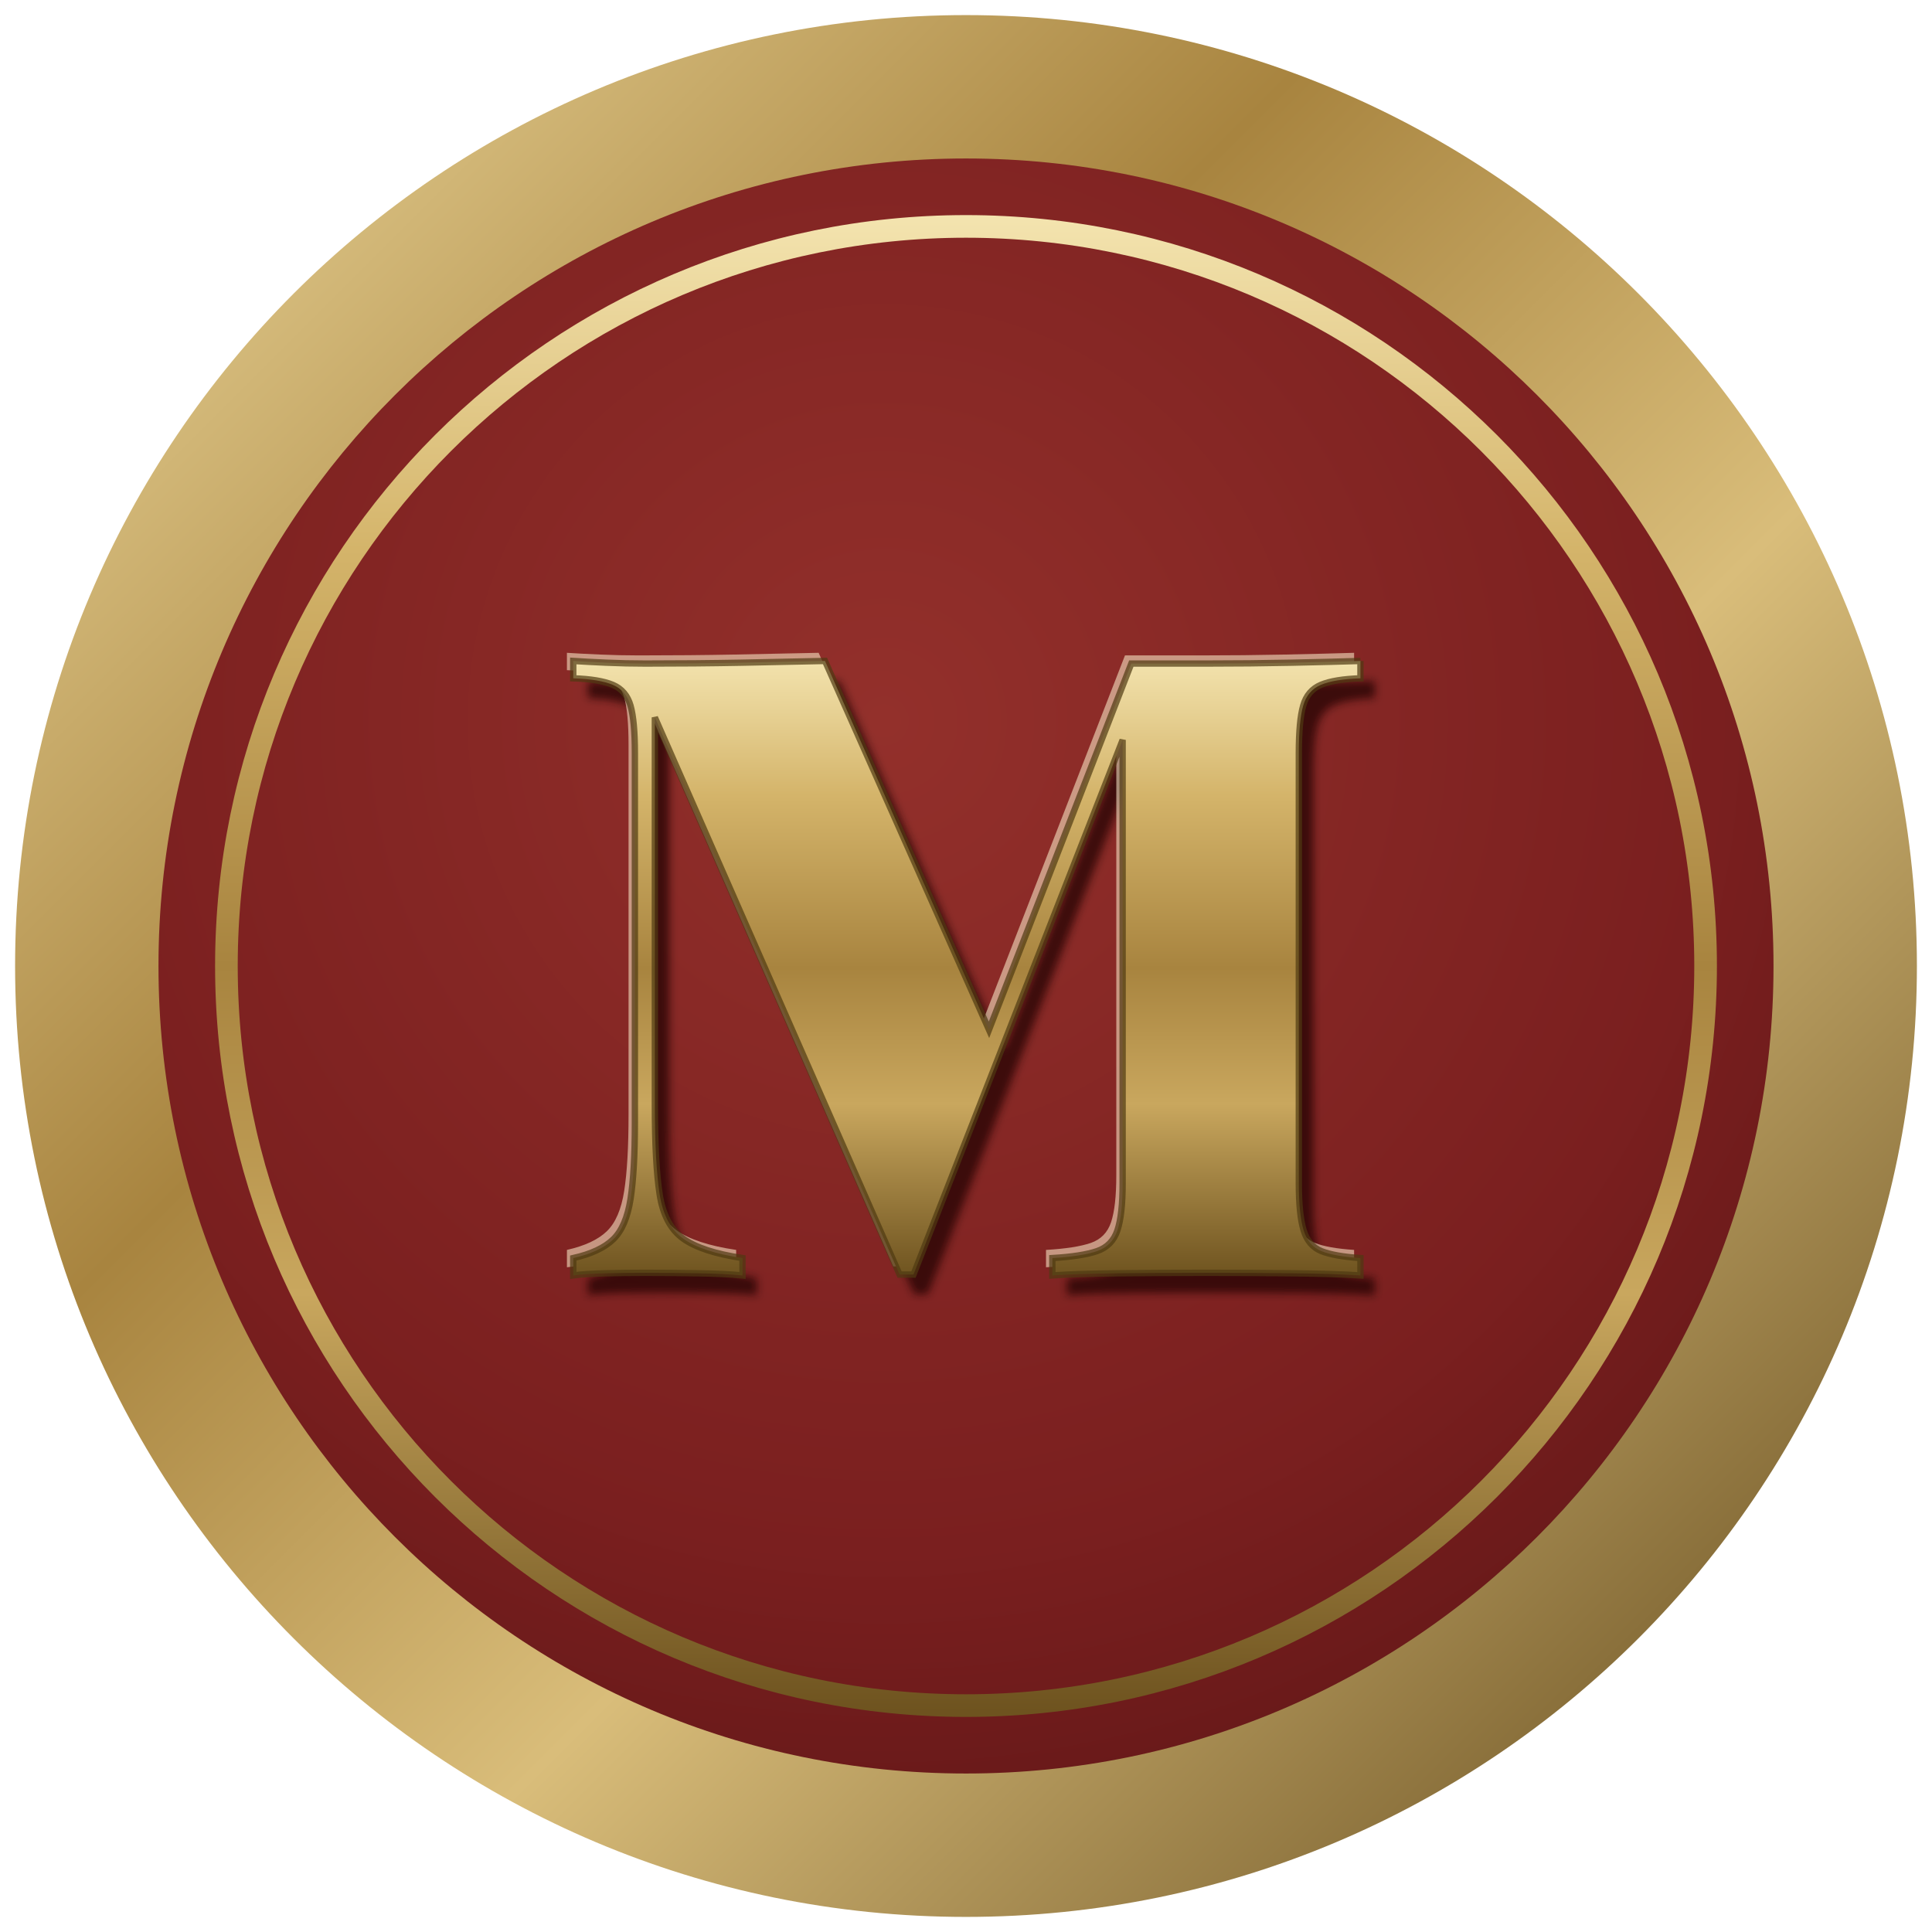
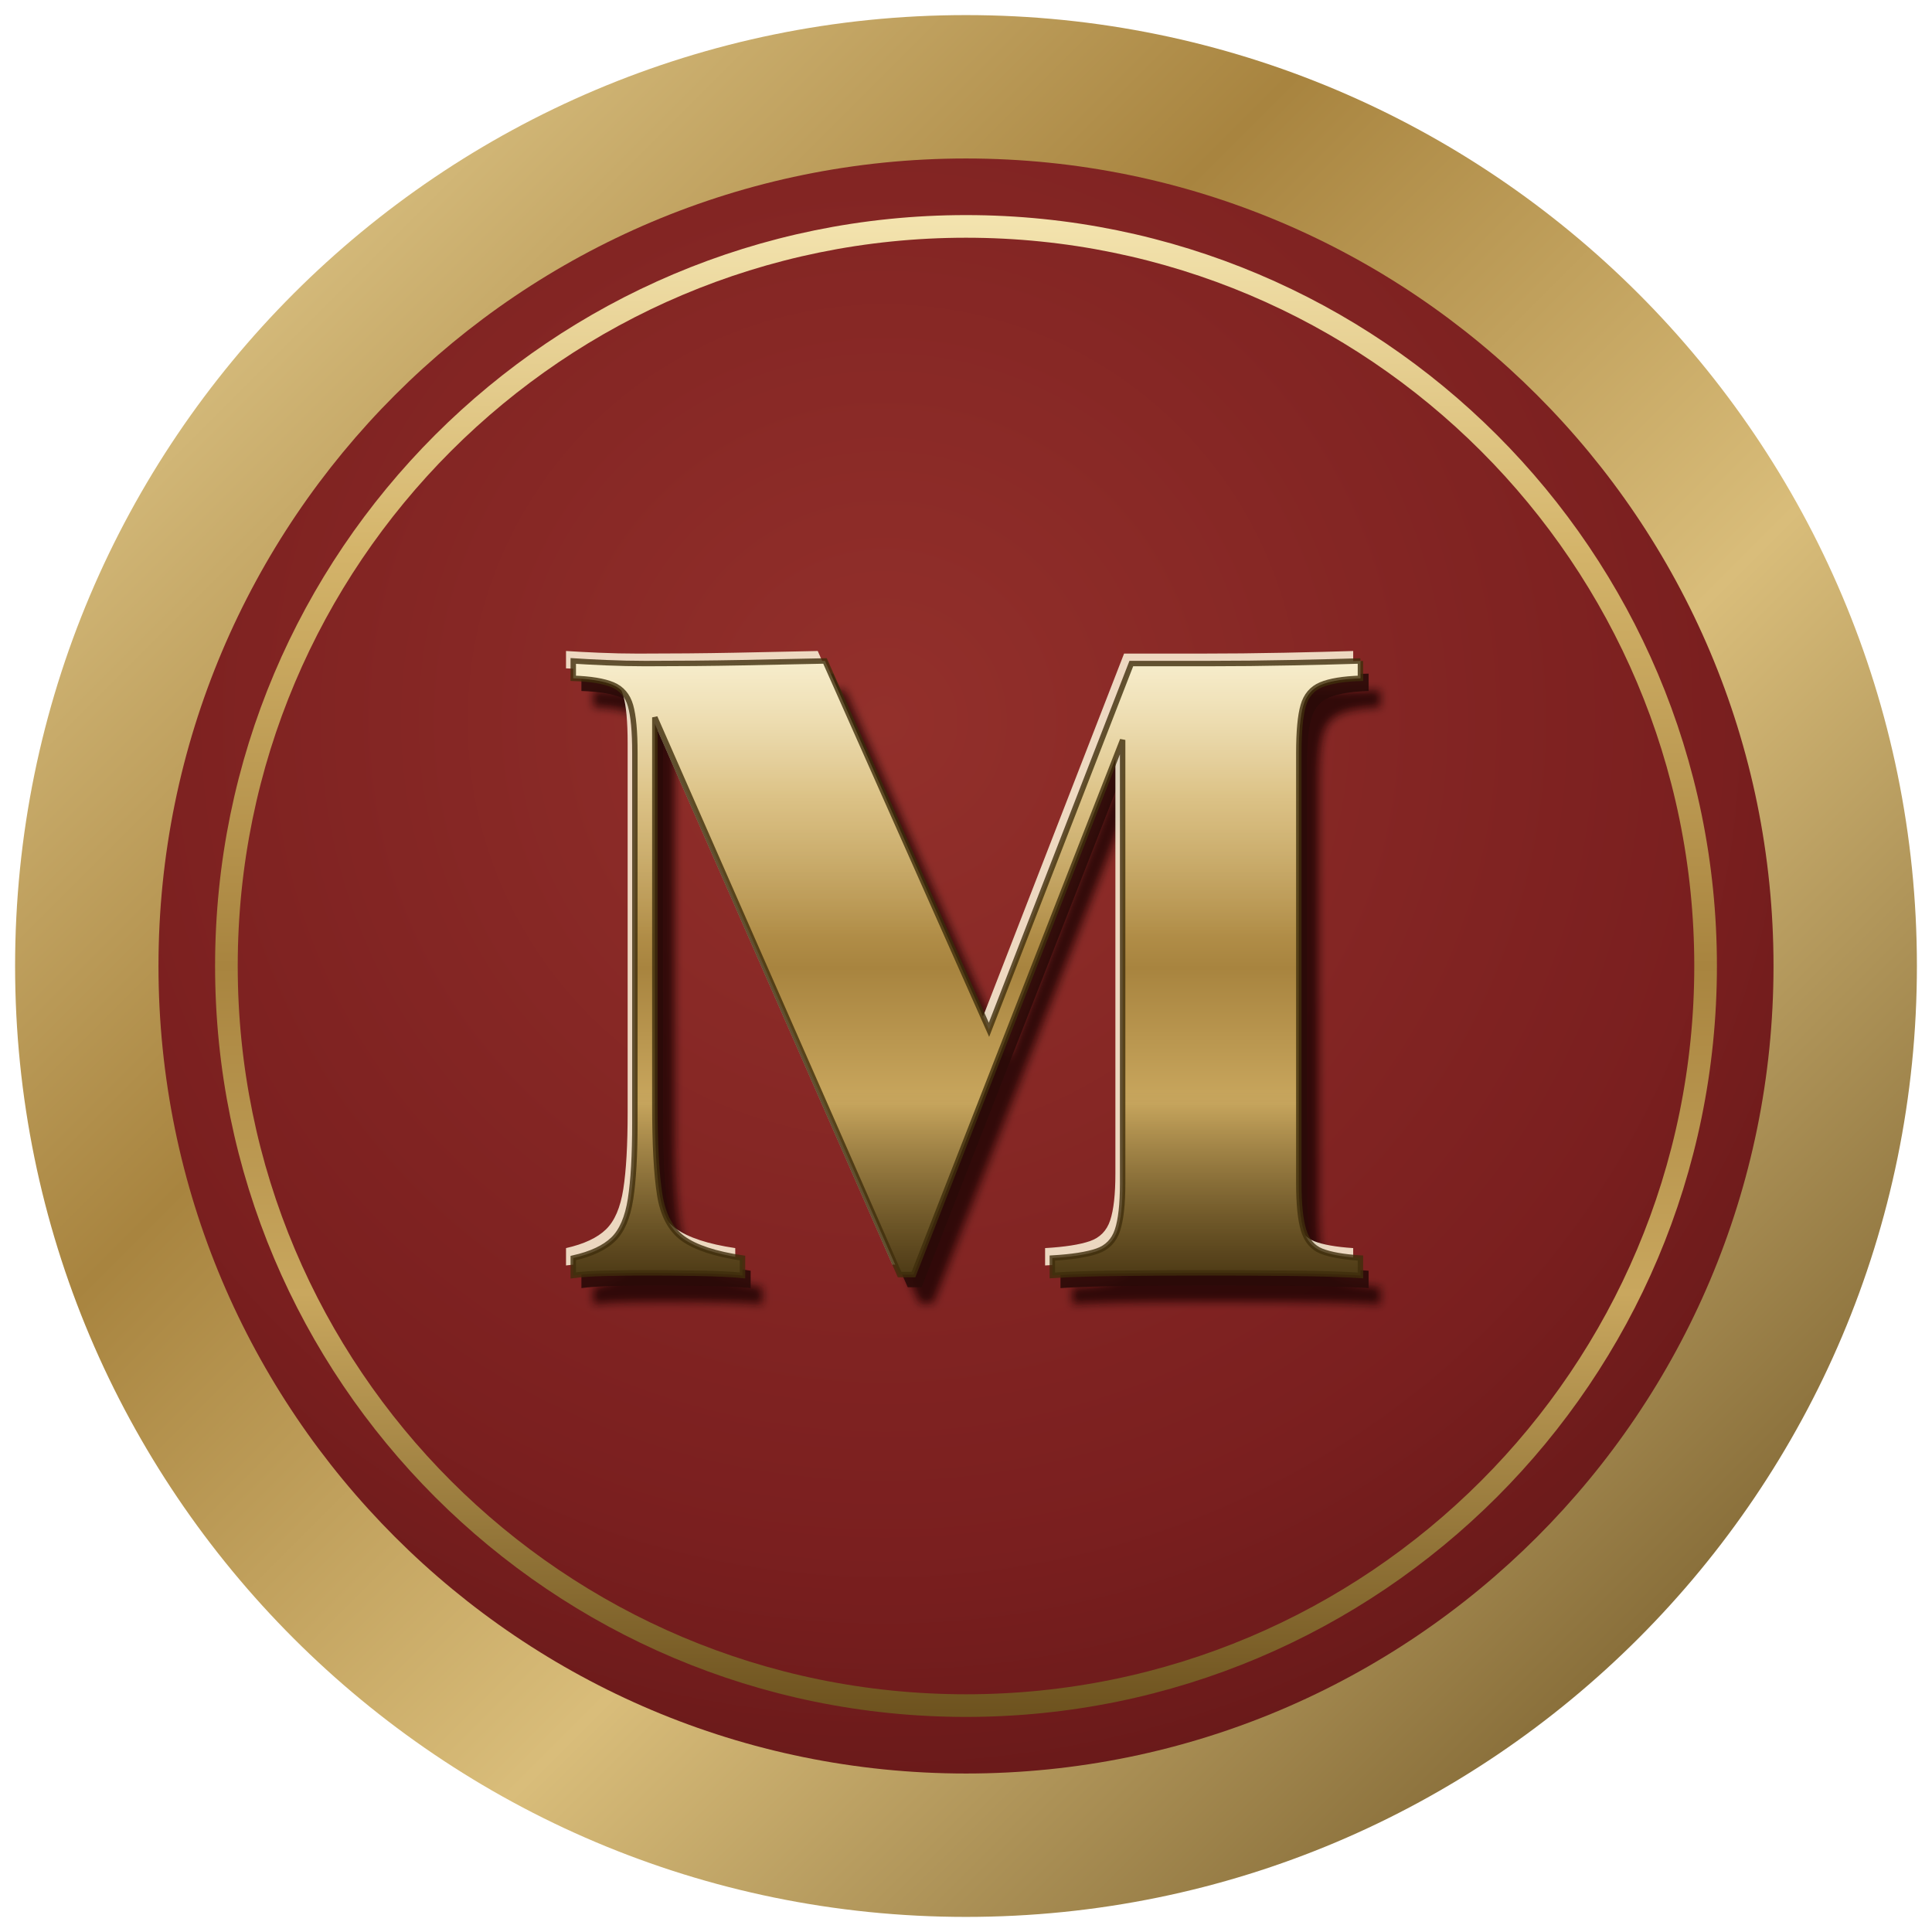
<svg xmlns="http://www.w3.org/2000/svg" viewBox="0 0 512 512">
  <defs>
    <linearGradient id="f-brass" x1="0" y1="0" x2="0" y2="1">
      <stop offset="0" stop-color="#f3e3ae" />
      <stop offset=".22" stop-color="#d4b46a" />
      <stop offset=".5" stop-color="#a8843f" />
      <stop offset=".72" stop-color="#c9a75e" />
      <stop offset="1" stop-color="#6e531f" />
    </linearGradient>
    <linearGradient id="f-rim" x1="0" y1="0" x2="1" y2="1">
      <stop offset="0" stop-color="#f0dca0" />
      <stop offset=".35" stop-color="#a8843f" />
      <stop offset=".6" stop-color="#d9bd7a" />
      <stop offset="1" stop-color="#5e4518" />
    </linearGradient>
    <radialGradient id="f-enamel" cx=".45" cy=".35" r=".85">
      <stop offset="0" stop-color="#93302b" />
      <stop offset=".6" stop-color="#7a1f1f" />
      <stop offset="1" stop-color="#541313" />
    </radialGradient>
    <radialGradient id="f-rivet" cx=".35" cy=".3" r=".75">
      <stop offset="0" stop-color="#fbf0c8" />
      <stop offset=".45" stop-color="#c9a75e" />
      <stop offset="1" stop-color="#5e4518" />
    </radialGradient>
+     <linearGradient id="f-face" x1="0" y1="0" x2="0" y2="1">
+       <stop offset="0" stop-color="#fff" stop-opacity=".38" />
+       <stop offset=".45" stop-color="#fff" stop-opacity="0" />
+       <stop offset=".7" stop-color="#000" stop-opacity="0" />
+       <stop offset="1" stop-color="#000" stop-opacity=".3" />
+     </linearGradient>
+     <linearGradient id="f-bevel" x1="0" y1="0" x2="1" y2="1">
+       <stop offset="0" stop-color="#fffbe6" stop-opacity=".95" />
+       <stop offset=".45" stop-color="#fffbe6" stop-opacity="0" />
+       <stop offset=".55" stop-color="#2a1d06" stop-opacity="0" />
+       <stop offset="1" stop-color="#2a1d06" stop-opacity=".9" />
+     </linearGradient>
+     <linearGradient id="f-recessV" x1="0" y1="0" x2="0" y2="1">
+       <stop offset="0" stop-color="#000" stop-opacity=".55" />
+       <stop offset=".12" stop-color="#000" stop-opacity="0" />
+       <stop offset=".93" stop-color="#fff" stop-opacity="0" />
+       <stop offset="1" stop-color="#fff" stop-opacity=".12" />
+     </linearGradient>
+     <linearGradient id="f-recessH" x1="0" y1="0" x2="1" y2="0">
+       <stop offset="0" stop-color="#000" stop-opacity=".4" />
+       <stop offset=".06" stop-color="#000" stop-opacity="0" />
+     </linearGradient>
    <filter id="f-soft" x="-10%" y="-10%" width="120%" height="120%">
      <feGaussianBlur stdDeviation="1.1" />
    </filter>
    <filter id="f-grain" x="0" y="0" width="100%" height="100%">
      <feTurbulence type="fractalNoise" baseFrequency=".9" numOctaves="2" seed="7" result="n" />
      <feColorMatrix in="n" type="saturate" values="0" />
      <feComponentTransfer>
        <feFuncA type="linear" slope=".09" />
      </feComponentTransfer>
      <feComposite operator="in" in2="SourceGraphic" />
    </filter>
    <g id="f-m">
      <path d="M360.53 175.16L360.53 179.76Q353.63 179.99 350.07 181.48Q346.50 182.98 345.36 187Q344.20 191.03 344.20 199.54L344.20 313.62Q344.20 321.90 345.47 326.04Q346.74 330.18 350.18 331.56Q353.63 332.94 360.53 333.40L360.53 338Q353.40 337.54 342.37 337.43Q331.32 337.31 319.82 337.31Q307.40 337.31 296.48 337.43Q285.55 337.54 278.88 338L278.88 333.40Q286.70 332.94 290.73 331.56Q294.75 330.18 296.13 326.04Q297.51 321.90 297.51 313.62L297.51 196.09L242.08 337.77L238.40 337.77L173.54 190.11L173.54 292.92Q173.54 308.33 174.81 316.50Q176.07 324.66 181.02 328.23Q185.96 331.79 196.77 333.40L196.77 338Q192.17 337.54 184.81 337.43Q177.45 337.31 171.01 337.31Q165.95 337.31 160.66 337.43Q155.37 337.54 151.92 338L151.92 333.40Q159.05 331.79 162.50 328.45Q165.95 325.12 167.10 317.76Q168.25 310.40 168.25 297.52L168.25 199.54Q168.25 191.03 167.10 187Q165.95 182.98 162.39 181.48Q158.82 179.99 151.92 179.76L151.92 175.16Q155.37 175.39 160.66 175.62Q165.95 175.85 171.01 175.85Q184.35 175.85 196.54 175.62Q208.73 175.39 218.63 175.16L262.09 272.91L299.81 175.85L319.82 175.85Q331.32 175.85 342.37 175.62Q353.40 175.39 360.53 175.16" />
    </g>
  </defs>
  <circle cx="256" cy="256" r="252" fill="url(#f-rim)" />
  <circle cx="256" cy="256" r="214" fill="url(#f-enamel)" />
  <circle cx="256" cy="256" r="196" fill="none" stroke="url(#f-brass)" stroke-width="6" />
-   <use href="#f-m" fill="#1c0606" opacity=".7" transform="translate(3.84 5.28)" filter="url(#f-soft)" />
-   <use href="#f-m" fill="#fff4cf" opacity=".55" transform="translate(-1.68 -2.16)" />
-   <use href="#f-m" fill="url(#f-brass)" stroke="#4f3a12" stroke-width="1.68" stroke-opacity=".7" />
+   <use href="#f-m" fill="#140404" opacity=".75" transform="translate(5.28 7.68)" filter="url(#f-soft)" />
+   <use href="#f-m" fill="#2a0a08" opacity=".9" transform="translate(2.16 3.36)" />
+   <use href="#f-m" fill="#fff7dc" opacity=".85" transform="translate(-1.92 -2.64)" />
+   <use href="#f-m" fill="url(#f-brass)" />
+   <use href="#f-m" fill="url(#f-face)" />
+   <use href="#f-m" fill="none" stroke="#3f2d0c" stroke-width="1.44" stroke-opacity=".8" />
</svg>
